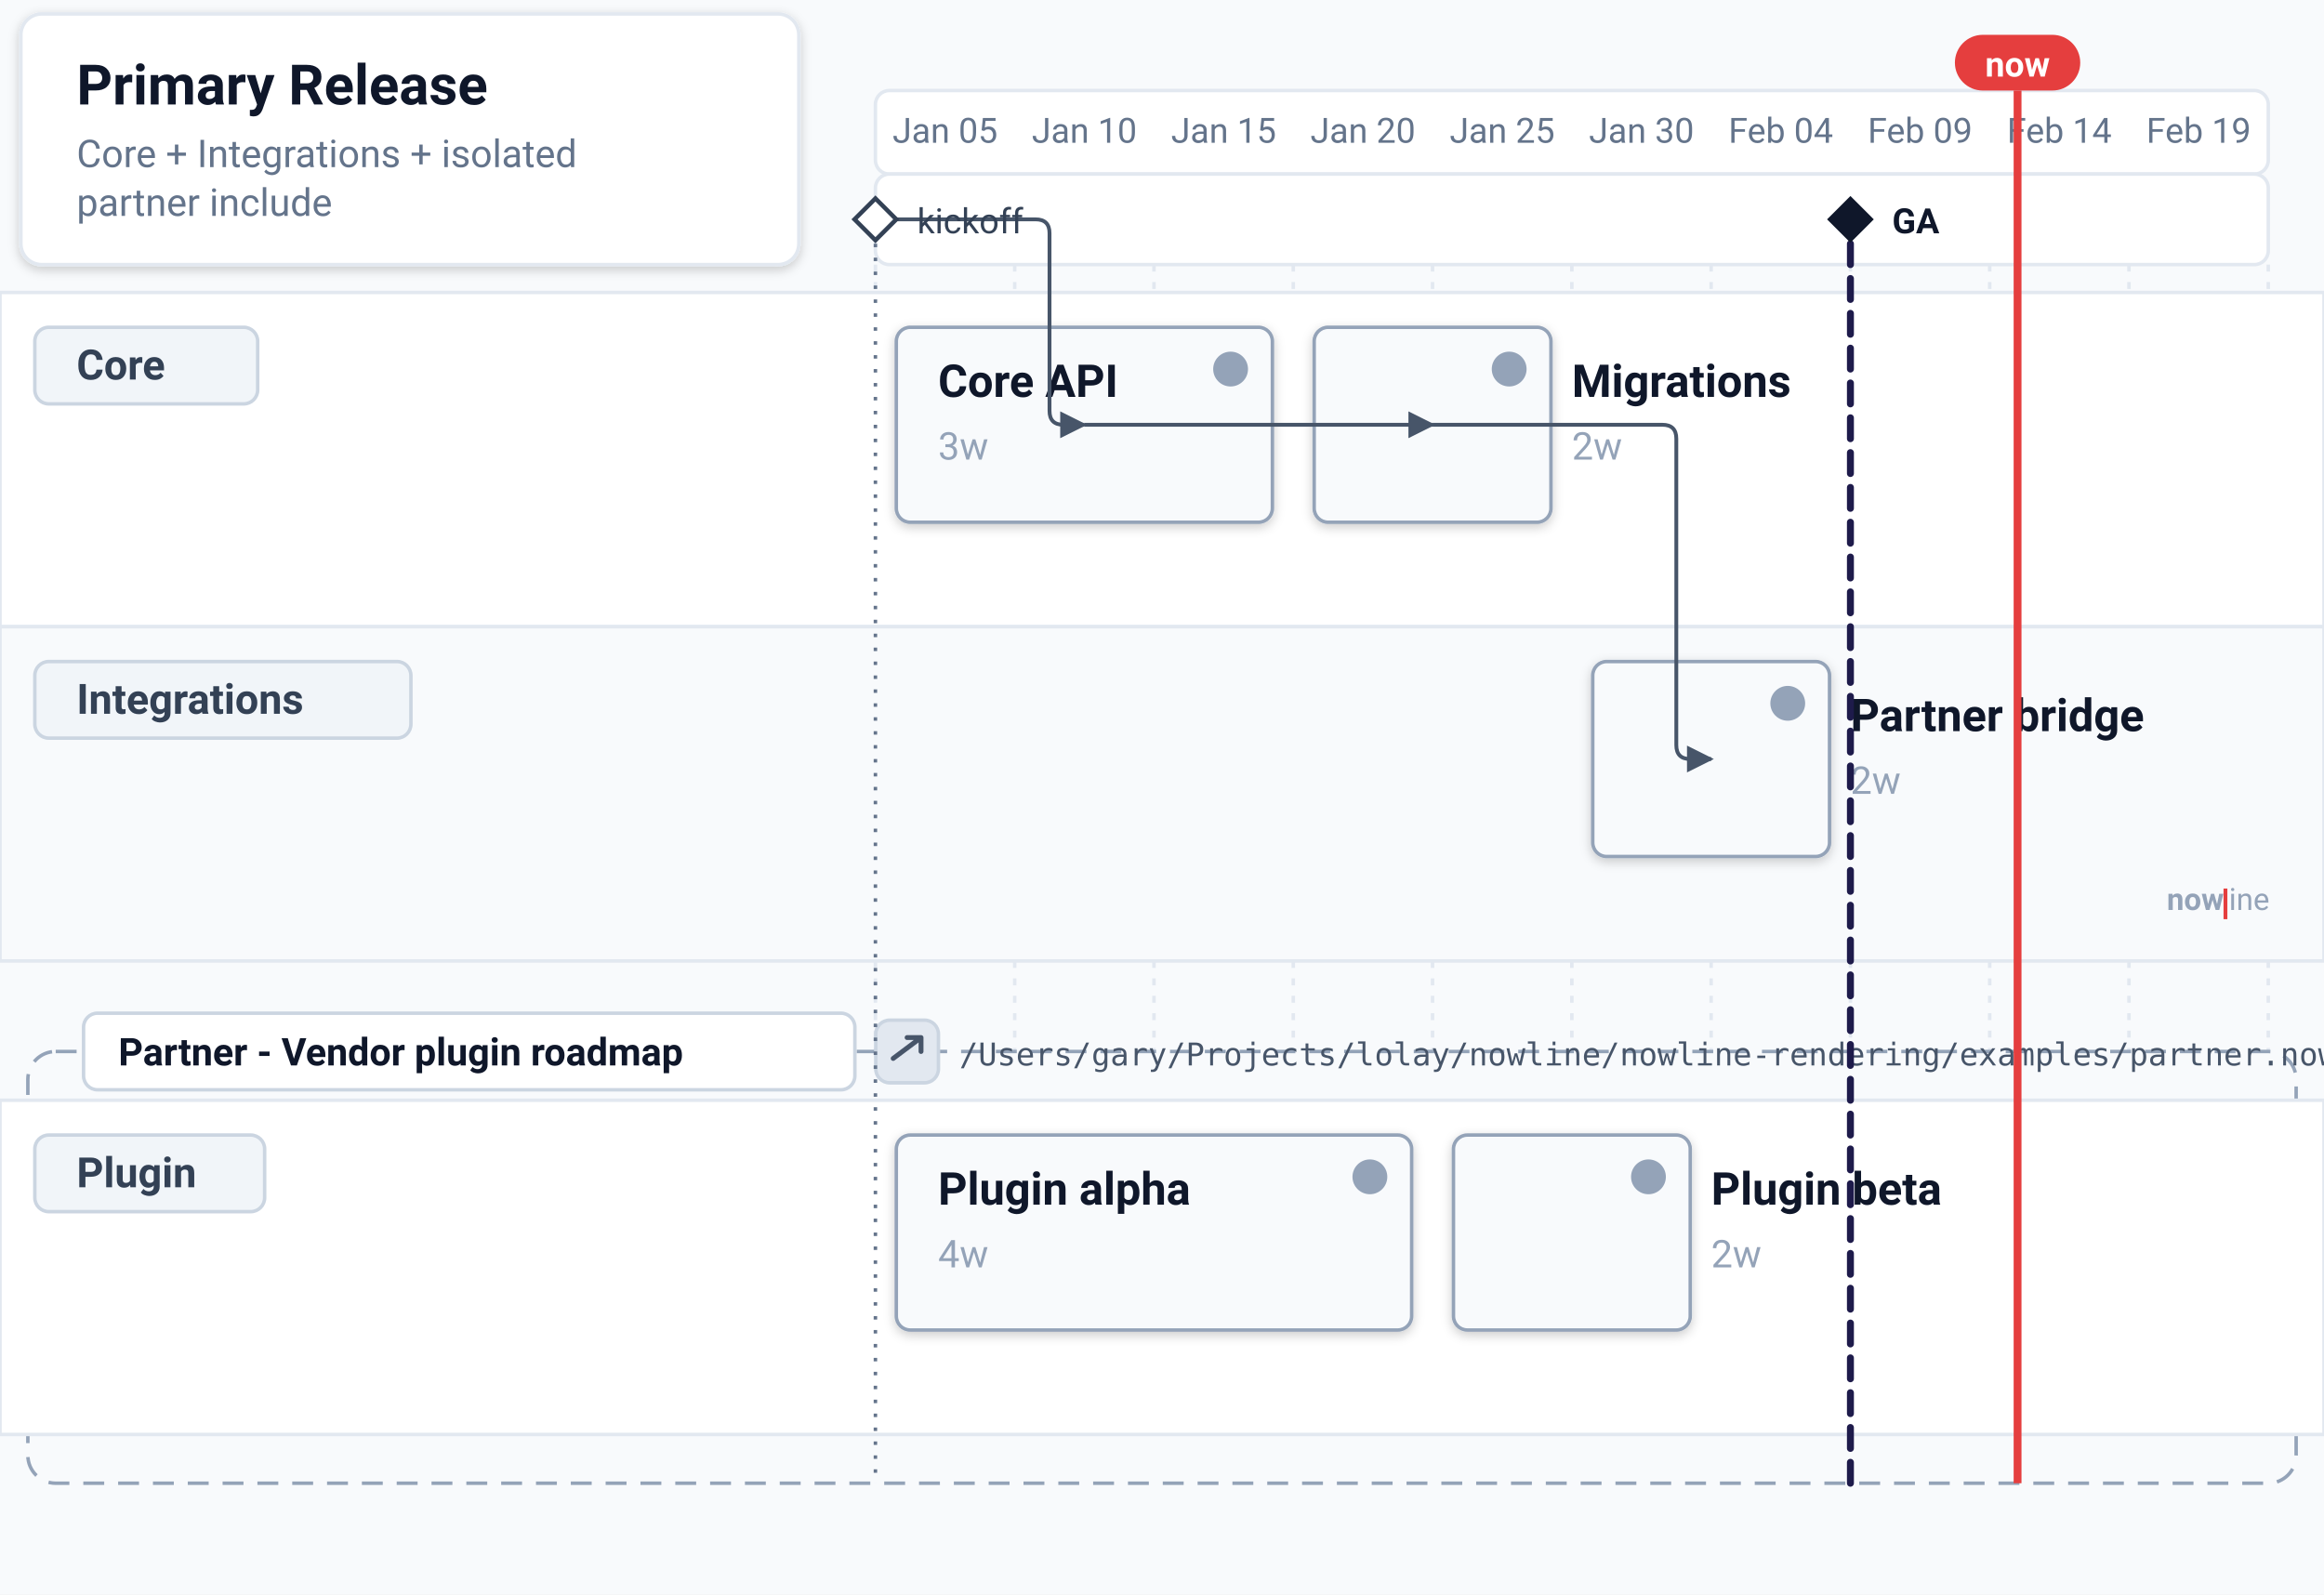
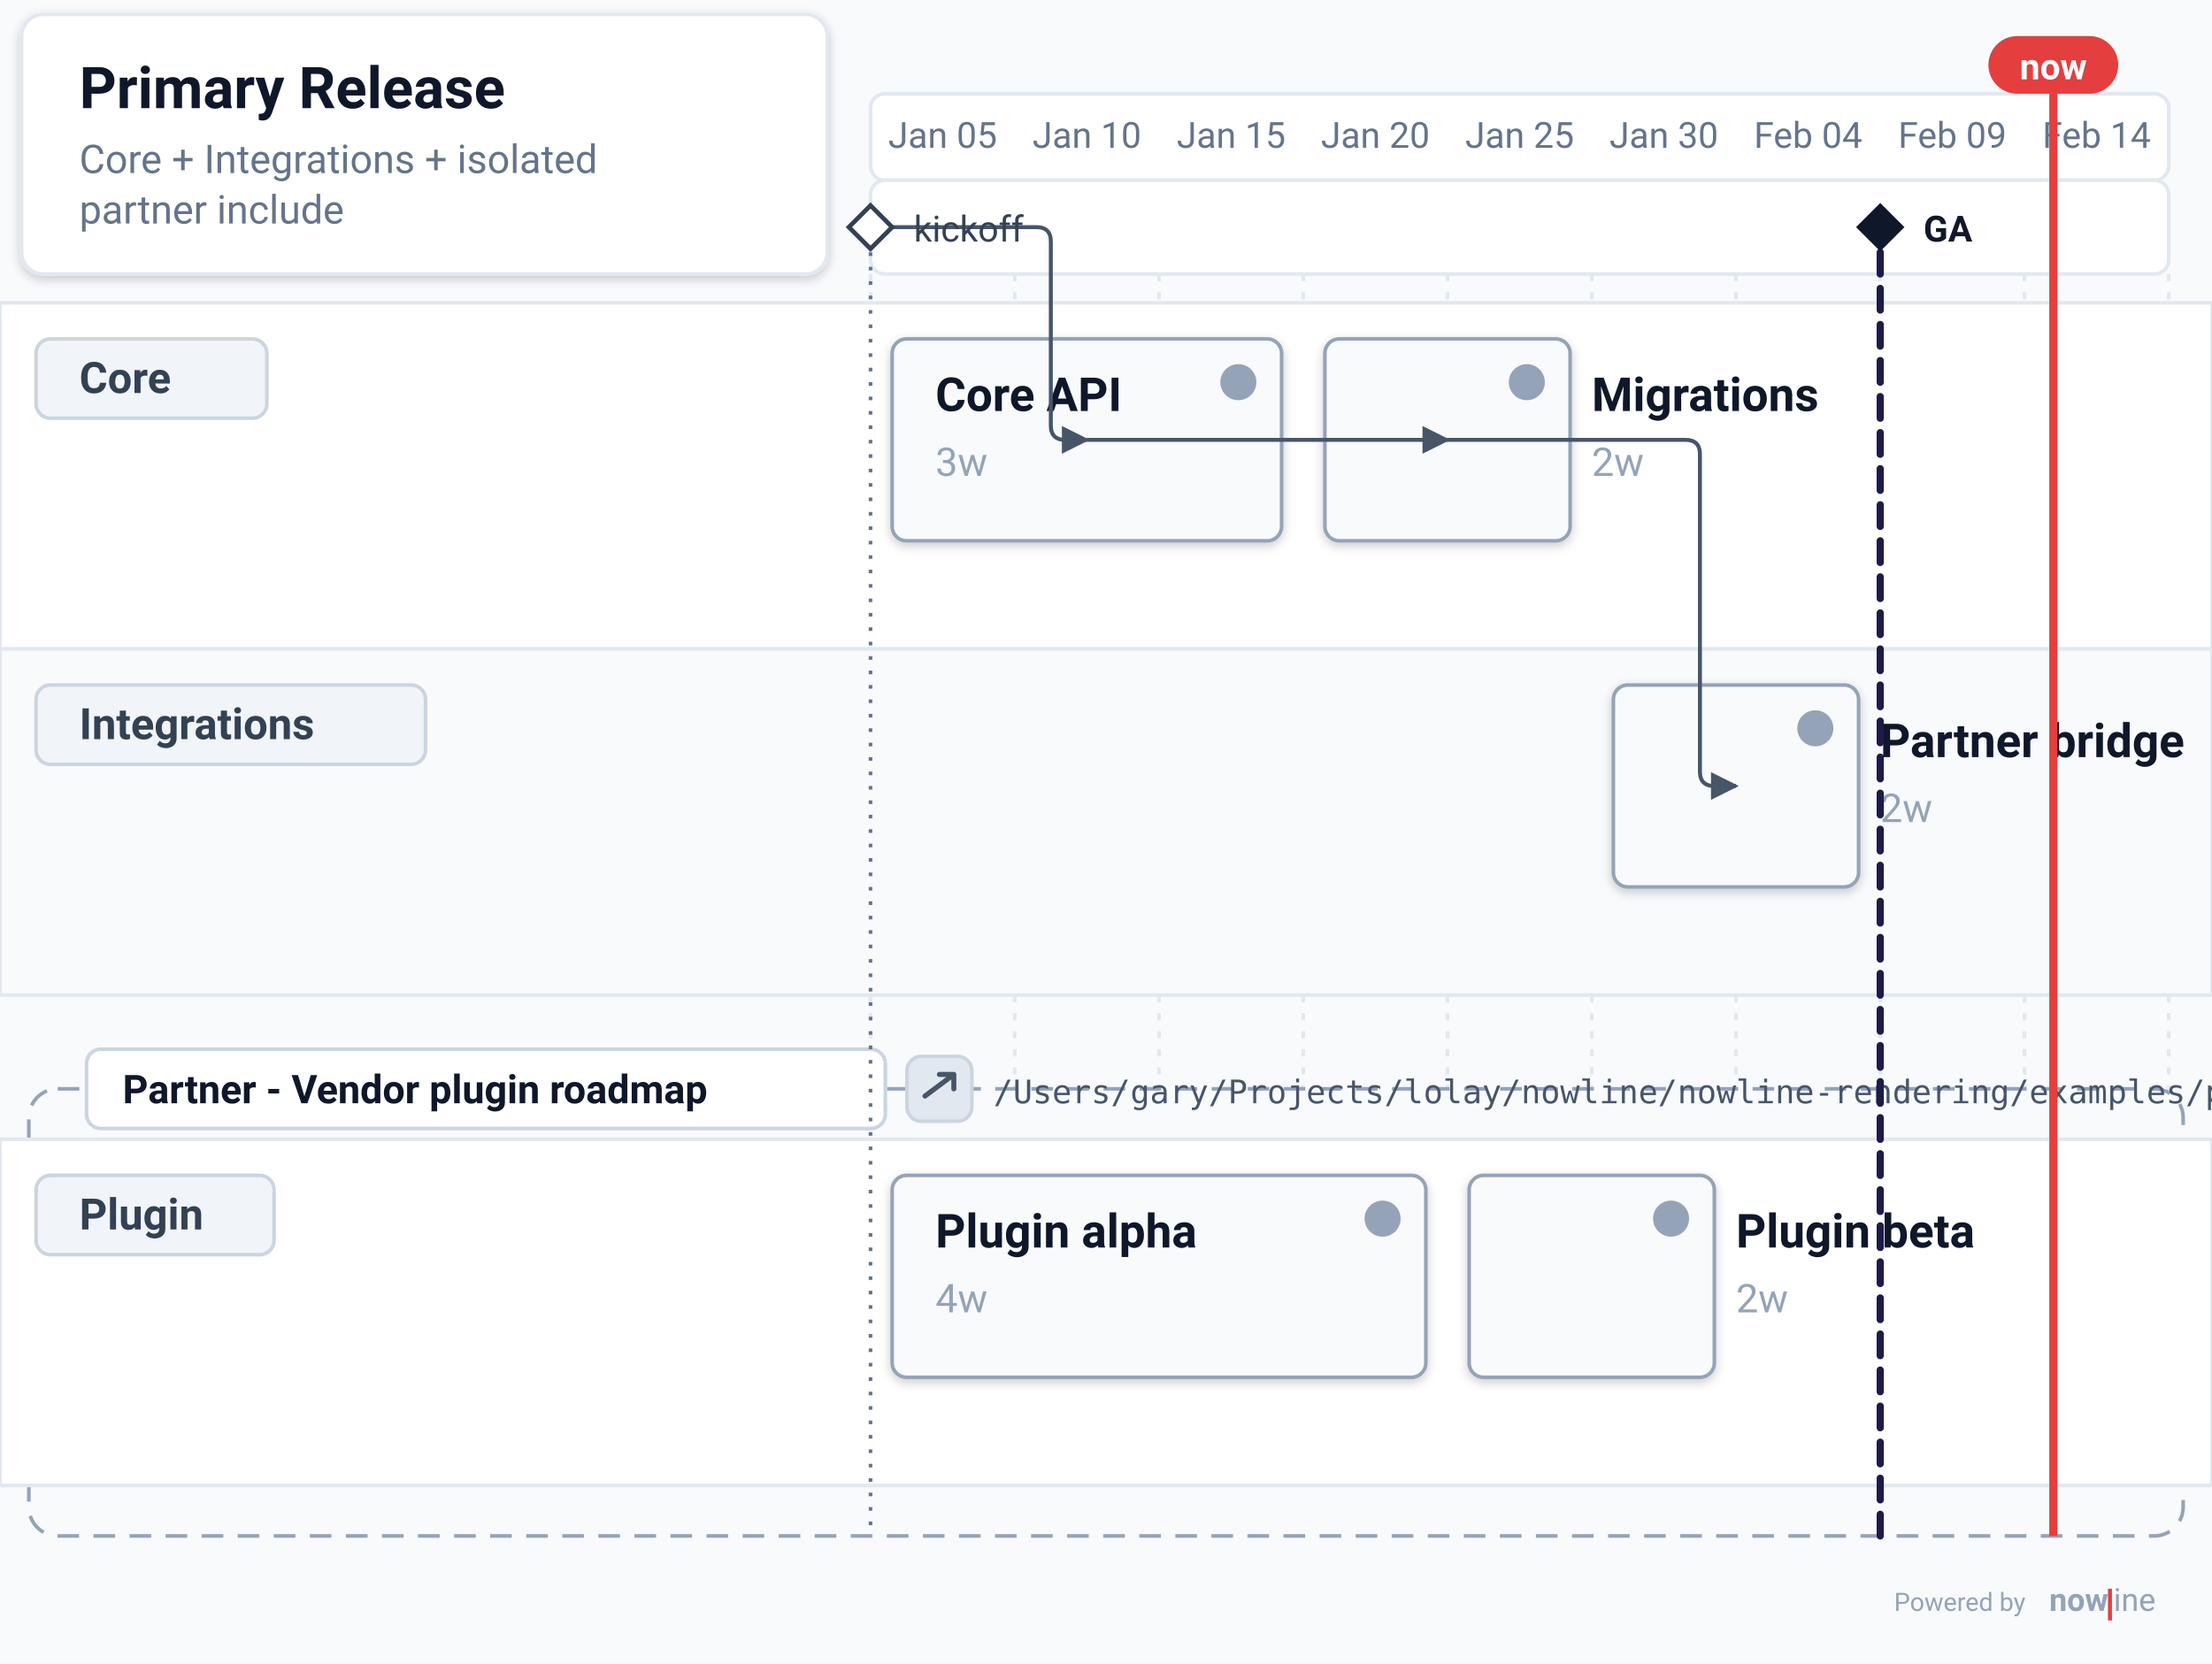
- <svg xmlns="http://www.w3.org/2000/svg" data-generator="nowline" data-theme="light" height="458" viewBox="0 0 667.4 458" width="667.4">
+ <svg xmlns="http://www.w3.org/2000/svg" data-generator="nowline" data-theme="light" height="461.44" viewBox="0 0 613.4 461.44" width="613.4">
  <defs>
    <filter height="200%" id="nl-0-root-shadow-subtle" width="200%" x="-50%" y="-50%">
      <feGaussianBlur in="SourceAlpha" stdDeviation="1.5" />
      <feOffset dx="0" dy="1" result="offsetblur" />
      <feComponentTransfer>
        <feFuncA type="linear" slope="0.2" />
      </feComponentTransfer>
      <feMerge>
        <feMergeNode />
        <feMergeNode in="SourceGraphic" />
      </feMerge>
    </filter>
    <filter height="200%" id="nl-0-root-shadow-fuzzy" width="200%" x="-50%" y="-50%">
      <feGaussianBlur in="SourceAlpha" stdDeviation="5" />
      <feOffset dx="0" dy="3" result="offsetblur" />
      <feComponentTransfer>
        <feFuncA type="linear" slope="0.3" />
      </feComponentTransfer>
      <feMerge>
        <feMergeNode />
        <feMergeNode in="SourceGraphic" />
      </feMerge>
    </filter>
    <filter height="200%" id="nl-0-root-shadow-hard" width="200%" x="-50%" y="-50%">
      <feGaussianBlur in="SourceAlpha" stdDeviation="0" />
      <feOffset dx="2" dy="2" result="offsetblur" />
      <feComponentTransfer>
        <feFuncA type="linear" slope="0.45" />
      </feComponentTransfer>
      <feMerge>
        <feMergeNode />
        <feMergeNode in="SourceGraphic" />
      </feMerge>
    </filter>
    <marker id="nl-arrow" viewBox="0 0 10 10" refX="9" refY="5" markerWidth="7" markerHeight="7" orient="auto">
      <path d="M 0 0 L 10 5 L 0 10 z" fill="#475569" />
    </marker>
    <marker id="nl-arrow-light" viewBox="0 0 10 10" refX="9" refY="5" markerWidth="7" markerHeight="7" orient="auto">
      <path d="M 0 0 L 10 5 L 0 10 z" fill="#94a3b8" />
    </marker>
    <marker id="nl-arrow-dark" viewBox="0 0 10 10" refX="9" refY="5" markerWidth="7" markerHeight="7" orient="auto">
      <path d="M 0 0 L 10 5 L 0 10 z" fill="#0f172a" />
    </marker>
  </defs>
-   <rect fill="#f8fafc" height="458" width="667.4" x="0" y="0" />
+   <rect fill="#f8fafc" height="461.44" width="613.4" x="0" y="0" />
  <g data-layer="timeline">
-     <rect fill="#ffffff" height="24" rx="4" ry="4" stroke="#e2e8f0" stroke-width="1" width="400" x="251.4" y="26" />
-     <rect fill="#ffffff" height="26" rx="4" ry="4" stroke="#e2e8f0" stroke-width="1" width="400" x="251.4" y="50" />
-     <text fill="#64748b" font-family="system-ui, -apple-system, &quot;Segoe UI&quot;, Roboto, sans-serif" font-size="10" text-anchor="middle" x="271.4" y="41">Jan 05</text>
-     <line stroke="#e2e8f0" stroke-dasharray="2 3" stroke-width="1" x1="251.4" x2="251.4" y1="76" y2="426" />
-     <text fill="#64748b" font-family="system-ui, -apple-system, &quot;Segoe UI&quot;, Roboto, sans-serif" font-size="10" text-anchor="middle" x="311.4" y="41">Jan 10</text>
-     <line stroke="#e2e8f0" stroke-dasharray="2 3" stroke-width="1" x1="291.4" x2="291.4" y1="76" y2="426" />
-     <text fill="#64748b" font-family="system-ui, -apple-system, &quot;Segoe UI&quot;, Roboto, sans-serif" font-size="10" text-anchor="middle" x="351.4" y="41">Jan 15</text>
-     <line stroke="#e2e8f0" stroke-dasharray="2 3" stroke-width="1" x1="331.4" x2="331.4" y1="76" y2="426" />
-     <text fill="#64748b" font-family="system-ui, -apple-system, &quot;Segoe UI&quot;, Roboto, sans-serif" font-size="10" text-anchor="middle" x="391.4" y="41">Jan 20</text>
-     <line stroke="#e2e8f0" stroke-dasharray="2 3" stroke-width="1" x1="371.4" x2="371.4" y1="76" y2="426" />
-     <text fill="#64748b" font-family="system-ui, -apple-system, &quot;Segoe UI&quot;, Roboto, sans-serif" font-size="10" text-anchor="middle" x="431.4" y="41">Jan 25</text>
-     <line stroke="#e2e8f0" stroke-dasharray="2 3" stroke-width="1" x1="411.4" x2="411.4" y1="76" y2="426" />
-     <text fill="#64748b" font-family="system-ui, -apple-system, &quot;Segoe UI&quot;, Roboto, sans-serif" font-size="10" text-anchor="middle" x="471.4" y="41">Jan 30</text>
-     <line stroke="#e2e8f0" stroke-dasharray="2 3" stroke-width="1" x1="451.4" x2="451.4" y1="76" y2="426" />
-     <text fill="#64748b" font-family="system-ui, -apple-system, &quot;Segoe UI&quot;, Roboto, sans-serif" font-size="10" text-anchor="middle" x="511.4" y="41">Feb 04</text>
-     <line stroke="#e2e8f0" stroke-dasharray="2 3" stroke-width="1" x1="491.4" x2="491.4" y1="76" y2="426" />
-     <text fill="#64748b" font-family="system-ui, -apple-system, &quot;Segoe UI&quot;, Roboto, sans-serif" font-size="10" text-anchor="middle" x="551.4" y="41">Feb 09</text>
-     <line stroke="#e2e8f0" stroke-dasharray="2 3" stroke-width="1" x1="531.4" x2="531.4" y1="76" y2="426" />
-     <text fill="#64748b" font-family="system-ui, -apple-system, &quot;Segoe UI&quot;, Roboto, sans-serif" font-size="10" text-anchor="middle" x="591.4" y="41">Feb 14</text>
-     <line stroke="#e2e8f0" stroke-dasharray="2 3" stroke-width="1" x1="571.4" x2="571.4" y1="76" y2="426" />
-     <text fill="#64748b" font-family="system-ui, -apple-system, &quot;Segoe UI&quot;, Roboto, sans-serif" font-size="10" text-anchor="middle" x="631.4" y="41">Feb 19</text>
-     <line stroke="#e2e8f0" stroke-dasharray="2 3" stroke-width="1" x1="611.4" x2="611.4" y1="76" y2="426" />
-     <line stroke="#e2e8f0" stroke-dasharray="2 3" stroke-width="1" x1="651.4" x2="651.4" y1="76" y2="426" />
+     <rect fill="#ffffff" height="24" rx="4" ry="4" stroke="#e2e8f0" stroke-width="1" width="360" x="241.4" y="26" />
+     <rect fill="#ffffff" height="26" rx="4" ry="4" stroke="#e2e8f0" stroke-width="1" width="360" x="241.4" y="50" />
+     <text fill="#64748b" font-family="system-ui, -apple-system, &quot;Segoe UI&quot;, Roboto, sans-serif" font-size="10" text-anchor="middle" x="261.4" y="41">Jan 05</text>
+     <line stroke="#e2e8f0" stroke-dasharray="2 3" stroke-width="1" x1="241.4" x2="241.4" y1="76" y2="426" />
+     <text fill="#64748b" font-family="system-ui, -apple-system, &quot;Segoe UI&quot;, Roboto, sans-serif" font-size="10" text-anchor="middle" x="301.4" y="41">Jan 10</text>
+     <line stroke="#e2e8f0" stroke-dasharray="2 3" stroke-width="1" x1="281.4" x2="281.4" y1="76" y2="426" />
+     <text fill="#64748b" font-family="system-ui, -apple-system, &quot;Segoe UI&quot;, Roboto, sans-serif" font-size="10" text-anchor="middle" x="341.4" y="41">Jan 15</text>
+     <line stroke="#e2e8f0" stroke-dasharray="2 3" stroke-width="1" x1="321.4" x2="321.4" y1="76" y2="426" />
+     <text fill="#64748b" font-family="system-ui, -apple-system, &quot;Segoe UI&quot;, Roboto, sans-serif" font-size="10" text-anchor="middle" x="381.4" y="41">Jan 20</text>
+     <line stroke="#e2e8f0" stroke-dasharray="2 3" stroke-width="1" x1="361.4" x2="361.4" y1="76" y2="426" />
+     <text fill="#64748b" font-family="system-ui, -apple-system, &quot;Segoe UI&quot;, Roboto, sans-serif" font-size="10" text-anchor="middle" x="421.4" y="41">Jan 25</text>
+     <line stroke="#e2e8f0" stroke-dasharray="2 3" stroke-width="1" x1="401.4" x2="401.4" y1="76" y2="426" />
+     <text fill="#64748b" font-family="system-ui, -apple-system, &quot;Segoe UI&quot;, Roboto, sans-serif" font-size="10" text-anchor="middle" x="461.4" y="41">Jan 30</text>
+     <line stroke="#e2e8f0" stroke-dasharray="2 3" stroke-width="1" x1="441.4" x2="441.4" y1="76" y2="426" />
+     <text fill="#64748b" font-family="system-ui, -apple-system, &quot;Segoe UI&quot;, Roboto, sans-serif" font-size="10" text-anchor="middle" x="501.4" y="41">Feb 04</text>
+     <line stroke="#e2e8f0" stroke-dasharray="2 3" stroke-width="1" x1="481.4" x2="481.4" y1="76" y2="426" />
+     <text fill="#64748b" font-family="system-ui, -apple-system, &quot;Segoe UI&quot;, Roboto, sans-serif" font-size="10" text-anchor="middle" x="541.4" y="41">Feb 09</text>
+     <line stroke="#e2e8f0" stroke-dasharray="2 3" stroke-width="1" x1="521.4" x2="521.4" y1="76" y2="426" />
+     <text fill="#64748b" font-family="system-ui, -apple-system, &quot;Segoe UI&quot;, Roboto, sans-serif" font-size="10" text-anchor="middle" x="581.4" y="41">Feb 14</text>
+     <line stroke="#e2e8f0" stroke-dasharray="2 3" stroke-width="1" x1="561.4" x2="561.4" y1="76" y2="426" />
+     <line stroke="#e2e8f0" stroke-dasharray="2 3" stroke-width="1" x1="601.4" x2="601.4" y1="76" y2="426" />
  </g>
  <g data-id="core" data-layer="swimlane">
-     <rect fill="#ffffff" height="96" stroke="#e2e8f0" stroke-width="1" width="667.4" x="0" y="84" />
+     <rect fill="#ffffff" height="96" stroke="#e2e8f0" stroke-width="1" width="613.4" x="0" y="84" />
    <rect fill="#f1f5f9" height="22" rx="4" ry="4" stroke="#cbd5e1" stroke-width="1" width="64" x="10" y="94" />
    <text fill="#334155" font-family="system-ui, -apple-system, &quot;Segoe UI&quot;, Roboto, sans-serif" font-size="12" font-weight="600" x="22" y="109">Core</text>
    <g data-id="core-api" data-layer="item">
-       <rect fill="#f8fafc" filter="url(#nl-0-root-shadow-subtle)" height="56" rx="4" ry="4" stroke="#94a3b8" stroke-width="1" width="108" x="257.4" y="94" />
-       <circle cx="353.4" cy="106" fill="#94a3b8" r="5" />
-       <text fill="#0f172a" font-family="system-ui, -apple-system, &quot;Segoe UI&quot;, Roboto, sans-serif" font-size="13" font-weight="600" x="269.4" y="114">Core API</text>
-       <text fill="#94a3b8" font-family="system-ui, -apple-system, &quot;Segoe UI&quot;, Roboto, sans-serif" font-size="11" x="269.4" y="132">3w</text>
+       <rect fill="#f8fafc" filter="url(#nl-0-root-shadow-subtle)" height="56" rx="4" ry="4" stroke="#94a3b8" stroke-width="1" width="108" x="247.4" y="94" />
+       <circle cx="343.4" cy="106" fill="#94a3b8" r="5" />
+       <text fill="#0f172a" font-family="system-ui, -apple-system, &quot;Segoe UI&quot;, Roboto, sans-serif" font-size="13" font-weight="600" x="259.4" y="114">Core API</text>
+       <text fill="#94a3b8" font-family="system-ui, -apple-system, &quot;Segoe UI&quot;, Roboto, sans-serif" font-size="11" x="259.4" y="132">3w</text>
    </g>
    <g data-id="migrations" data-layer="item">
-       <rect fill="#f8fafc" filter="url(#nl-0-root-shadow-subtle)" height="56" rx="4" ry="4" stroke="#94a3b8" stroke-width="1" width="68" x="377.4" y="94" />
-       <circle cx="433.4" cy="106" fill="#94a3b8" r="5" />
-       <text fill="#0f172a" font-family="system-ui, -apple-system, &quot;Segoe UI&quot;, Roboto, sans-serif" font-size="13" font-weight="600" x="451.4" y="114">Migrations</text>
-       <text fill="#94a3b8" font-family="system-ui, -apple-system, &quot;Segoe UI&quot;, Roboto, sans-serif" font-size="11" x="451.4" y="132">2w</text>
+       <rect fill="#f8fafc" filter="url(#nl-0-root-shadow-subtle)" height="56" rx="4" ry="4" stroke="#94a3b8" stroke-width="1" width="68" x="367.4" y="94" />
+       <circle cx="423.4" cy="106" fill="#94a3b8" r="5" />
+       <text fill="#0f172a" font-family="system-ui, -apple-system, &quot;Segoe UI&quot;, Roboto, sans-serif" font-size="13" font-weight="600" x="441.4" y="114">Migrations</text>
+       <text fill="#94a3b8" font-family="system-ui, -apple-system, &quot;Segoe UI&quot;, Roboto, sans-serif" font-size="11" x="441.4" y="132">2w</text>
    </g>
  </g>
  <g data-id="integrations" data-layer="swimlane">
-     <rect fill="#f8fafc" height="96" stroke="#e2e8f0" stroke-width="1" width="667.4" x="0" y="180" />
+     <rect fill="#f8fafc" height="96" stroke="#e2e8f0" stroke-width="1" width="613.4" x="0" y="180" />
    <rect fill="#f1f5f9" height="22" rx="4" ry="4" stroke="#cbd5e1" stroke-width="1" width="108" x="10" y="190" />
    <text fill="#334155" font-family="system-ui, -apple-system, &quot;Segoe UI&quot;, Roboto, sans-serif" font-size="12" font-weight="600" x="22" y="205">Integrations</text>
    <g data-id="bridge" data-layer="item">
-       <rect fill="#f8fafc" filter="url(#nl-0-root-shadow-subtle)" height="56" rx="4" ry="4" stroke="#94a3b8" stroke-width="1" width="68" x="457.4" y="190" />
-       <circle cx="513.4" cy="202" fill="#94a3b8" r="5" />
-       <text fill="#0f172a" font-family="system-ui, -apple-system, &quot;Segoe UI&quot;, Roboto, sans-serif" font-size="13" font-weight="600" x="531.4" y="210">Partner bridge</text>
-       <text fill="#94a3b8" font-family="system-ui, -apple-system, &quot;Segoe UI&quot;, Roboto, sans-serif" font-size="11" x="531.4" y="228">2w</text>
+       <rect fill="#f8fafc" filter="url(#nl-0-root-shadow-subtle)" height="56" rx="4" ry="4" stroke="#94a3b8" stroke-width="1" width="68" x="447.4" y="190" />
+       <circle cx="503.4" cy="202" fill="#94a3b8" r="5" />
+       <text fill="#0f172a" font-family="system-ui, -apple-system, &quot;Segoe UI&quot;, Roboto, sans-serif" font-size="13" font-weight="600" x="521.4" y="210">Partner bridge</text>
+       <text fill="#94a3b8" font-family="system-ui, -apple-system, &quot;Segoe UI&quot;, Roboto, sans-serif" font-size="11" x="521.4" y="228">2w</text>
    </g>
  </g>
  <g data-layer="include">
-     <rect fill="#f8fafc" height="124" rx="8" ry="8" stroke="#94a3b8" stroke-dasharray="6 4" stroke-width="1" width="651.4" x="8" y="302" />
+     <rect fill="#f8fafc" height="124" rx="8" ry="8" stroke="#94a3b8" stroke-dasharray="6 4" stroke-width="1" width="597.4" x="8" y="302" />
    <g data-id="plugin" data-layer="swimlane">
-       <rect fill="#ffffff" height="96" stroke="#e2e8f0" stroke-width="1" width="667.4" x="0" y="316" />
+       <rect fill="#ffffff" height="96" stroke="#e2e8f0" stroke-width="1" width="613.4" x="0" y="316" />
      <rect fill="#f1f5f9" height="22" rx="4" ry="4" stroke="#cbd5e1" stroke-width="1" width="66" x="10" y="326" />
      <text fill="#334155" font-family="system-ui, -apple-system, &quot;Segoe UI&quot;, Roboto, sans-serif" font-size="12" font-weight="600" x="22" y="341">Plugin</text>
      <g data-id="plugin-alpha" data-layer="item">
-         <rect fill="#f8fafc" filter="url(#nl-0-root-shadow-subtle)" height="56" rx="4" ry="4" stroke="#94a3b8" stroke-width="1" width="148" x="257.4" y="326" />
-         <circle cx="393.4" cy="338" fill="#94a3b8" r="5" />
-         <text fill="#0f172a" font-family="system-ui, -apple-system, &quot;Segoe UI&quot;, Roboto, sans-serif" font-size="13" font-weight="600" x="269.4" y="346">Plugin alpha</text>
-         <text fill="#94a3b8" font-family="system-ui, -apple-system, &quot;Segoe UI&quot;, Roboto, sans-serif" font-size="11" x="269.4" y="364">4w</text>
+         <rect fill="#f8fafc" filter="url(#nl-0-root-shadow-subtle)" height="56" rx="4" ry="4" stroke="#94a3b8" stroke-width="1" width="148" x="247.4" y="326" />
+         <circle cx="383.4" cy="338" fill="#94a3b8" r="5" />
+         <text fill="#0f172a" font-family="system-ui, -apple-system, &quot;Segoe UI&quot;, Roboto, sans-serif" font-size="13" font-weight="600" x="259.4" y="346">Plugin alpha</text>
+         <text fill="#94a3b8" font-family="system-ui, -apple-system, &quot;Segoe UI&quot;, Roboto, sans-serif" font-size="11" x="259.4" y="364">4w</text>
      </g>
      <g data-id="plugin-beta" data-layer="item">
-         <rect fill="#f8fafc" filter="url(#nl-0-root-shadow-subtle)" height="56" rx="4" ry="4" stroke="#94a3b8" stroke-width="1" width="68" x="417.4" y="326" />
-         <circle cx="473.4" cy="338" fill="#94a3b8" r="5" />
-         <text fill="#0f172a" font-family="system-ui, -apple-system, &quot;Segoe UI&quot;, Roboto, sans-serif" font-size="13" font-weight="600" x="491.4" y="346">Plugin beta</text>
-         <text fill="#94a3b8" font-family="system-ui, -apple-system, &quot;Segoe UI&quot;, Roboto, sans-serif" font-size="11" x="491.4" y="364">2w</text>
+         <rect fill="#f8fafc" filter="url(#nl-0-root-shadow-subtle)" height="56" rx="4" ry="4" stroke="#94a3b8" stroke-width="1" width="68" x="407.4" y="326" />
+         <circle cx="463.4" cy="338" fill="#94a3b8" r="5" />
+         <text fill="#0f172a" font-family="system-ui, -apple-system, &quot;Segoe UI&quot;, Roboto, sans-serif" font-size="13" font-weight="600" x="481.4" y="346">Plugin beta</text>
+         <text fill="#94a3b8" font-family="system-ui, -apple-system, &quot;Segoe UI&quot;, Roboto, sans-serif" font-size="11" x="481.4" y="364">2w</text>
      </g>
    </g>
    <rect fill="#ffffff" height="22" rx="4" ry="4" stroke="#cbd5e1" stroke-width="1" width="221.5" x="24" y="291" />
    <text fill="#0f172a" font-family="system-ui, -apple-system, &quot;Segoe UI&quot;, Roboto, sans-serif" font-size="11" font-weight="600" x="34" y="306">Partner - Vendor plugin roadmap</text>
    <rect fill="#e2e8f0" height="18" rx="4" ry="4" stroke="#cbd5e1" stroke-width="1" width="18" x="251.5" y="293" />
    <path d="M256.5 304 L264.5 298 M260.5 298 L264.5 298 L264.5 302" fill="none" stroke="#475569" stroke-linecap="round" stroke-linejoin="round" stroke-width="1.4" />
    <text fill="#475569" font-family="ui-monospace, SFMono-Regular, Menlo, Consolas, monospace" font-size="9" x="275.5" y="306">/Users/gary/Projects/lolay/nowline/nowline-rendering/examples/partner.nowline</text>
  </g>
-   <path d="M251.4 63 L297.4 63 Q301.4 63 301.4 67 L301.4 118 Q301.4 122 305.4 122 L311.4 122" fill="none" marker-end="url(#nl-arrow)" stroke="#475569" stroke-linejoin="round" stroke-width="1.1" />
-   <path d="M311.4 122 L411.4 122" fill="none" marker-end="url(#nl-arrow)" stroke="#475569" stroke-linejoin="round" stroke-width="1.1" />
-   <path d="M411.4 122 L477.4 122 Q481.4 122 481.4 126 L481.4 214 Q481.4 218 485.4 218 L491.4 218" fill="none" marker-end="url(#nl-arrow)" stroke="#475569" stroke-linejoin="round" stroke-width="1.1" />
-   <line stroke="#64748b" stroke-dasharray="1 3" stroke-width="1" x1="251.4" x2="251.4" y1="70" y2="426" />
-   <line stroke="#1e1b4b" stroke-dasharray="6 4" stroke-linecap="round" stroke-width="2" x1="531.4" x2="531.4" y1="70" y2="426" />
+   <path d="M241.4 63 L287.4 63 Q291.4 63 291.4 67 L291.4 118 Q291.4 122 295.4 122 L301.4 122" fill="none" marker-end="url(#nl-arrow)" stroke="#475569" stroke-linejoin="round" stroke-width="1.1" />
+   <path d="M301.4 122 L401.4 122" fill="none" marker-end="url(#nl-arrow)" stroke="#475569" stroke-linejoin="round" stroke-width="1.1" />
+   <path d="M401.4 122 L467.4 122 Q471.4 122 471.4 126 L471.4 214 Q471.4 218 475.4 218 L481.4 218" fill="none" marker-end="url(#nl-arrow)" stroke="#475569" stroke-linejoin="round" stroke-width="1.1" />
+   <line stroke="#64748b" stroke-dasharray="1 3" stroke-width="1" x1="241.4" x2="241.4" y1="70" y2="426" />
+   <line stroke="#1e1b4b" stroke-dasharray="6 4" stroke-linecap="round" stroke-width="2" x1="521.4" x2="521.4" y1="70" y2="426" />
  <g data-id="kickoff" data-layer="anchor">
-     <path d="M251.4 57 L257.4 63 L251.4 69 L245.4 63 Z" fill="#ffffff" stroke="#334155" stroke-width="1.25" />
-     <text fill="#334155" font-family="system-ui, -apple-system, &quot;Segoe UI&quot;, Roboto, sans-serif" font-size="10" x="263.4" y="67">kickoff</text>
+     <path d="M241.4 57 L247.4 63 L241.4 69 L235.4 63 Z" fill="#ffffff" stroke="#334155" stroke-width="1.25" />
+     <text fill="#334155" font-family="system-ui, -apple-system, &quot;Segoe UI&quot;, Roboto, sans-serif" font-size="10" x="253.4" y="67">kickoff</text>
  </g>
  <g data-id="ga" data-layer="milestone">
-     <path d="M531.4 57 L537.4 63 L531.4 69 L525.4 63 Z" fill="#0f172a" stroke="#0f172a" stroke-width="1" />
-     <text fill="#0f172a" font-family="system-ui, -apple-system, &quot;Segoe UI&quot;, Roboto, sans-serif" font-size="10" font-weight="600" x="543.4" y="67">GA</text>
+     <path d="M521.4 57 L527.4 63 L521.4 69 L515.4 63 Z" fill="#0f172a" stroke="#0f172a" stroke-width="1" />
+     <text fill="#0f172a" font-family="system-ui, -apple-system, &quot;Segoe UI&quot;, Roboto, sans-serif" font-size="10" font-weight="600" x="533.4" y="67">GA</text>
  </g>
  <g data-layer="nowline">
-     <line stroke="#e53e3e" stroke-width="2.25" x1="579.4" x2="579.4" y1="26" y2="426" />
-     <rect fill="#e53e3e" height="16" rx="8" ry="8" width="36" x="561.4" y="10" />
-     <text fill="#ffffff" font-family="system-ui, -apple-system, &quot;Segoe UI&quot;, Roboto, sans-serif" font-size="10" font-weight="700" text-anchor="middle" x="579.4" y="22">now</text>
+     <line stroke="#e53e3e" stroke-width="2.25" x1="569.4" x2="569.4" y1="26" y2="426" />
+     <rect fill="#e53e3e" height="16" rx="8" ry="8" width="36" x="551.4" y="10" />
+     <text fill="#ffffff" font-family="system-ui, -apple-system, &quot;Segoe UI&quot;, Roboto, sans-serif" font-size="10" font-weight="700" text-anchor="middle" x="569.4" y="22">now</text>
  </g>
  <g data-id="nl-0-root-header" data-layer="header">
    <rect fill="#ffffff" filter="url(#nl-0-root-shadow-subtle)" height="72" rx="6" ry="6" stroke="#e2e8f0" stroke-width="1" width="223.4" x="6" y="4" />
    <text fill="#0f172a" font-family="system-ui, -apple-system, &quot;Segoe UI&quot;, Roboto, sans-serif" font-size="16" font-weight="600" x="22" y="30">Primary Release</text>
    <text fill="#64748b" font-family="system-ui, -apple-system, &quot;Segoe UI&quot;, Roboto, sans-serif" font-size="11" x="22" y="48">Core + Integrations + isolated</text>
    <text fill="#64748b" font-family="system-ui, -apple-system, &quot;Segoe UI&quot;, Roboto, sans-serif" font-size="11" x="22" y="62">partner include</text>
  </g>
-   <a aria-label="Made with Nowline" href="https://nowline.io" rel="noopener" target="_blank">
+   <a aria-label="Powered by nowline" href="https://nowline.io" rel="noopener" target="_blank">
    <g data-layer="attribution">
-       <g transform="translate(622.27 252.56) scale(0.22)">
-         <text fill="#94a3b8" font-family="system-ui, -apple-system, &quot;Segoe UI&quot;, Roboto, sans-serif" font-size="40" font-weight="700" x="0" y="40">now</text>
-         <rect fill="#e53e3e" height="40" width="5" x="74" y="12" />
-         <text fill="#94a3b8" font-family="system-ui, -apple-system, &quot;Segoe UI&quot;, Roboto, sans-serif" font-size="40" font-weight="400" x="81" y="40">ine</text>
+       <g transform="translate(525.24 438) scale(0.22)">
+         <text fill="#94a3b8" font-family="system-ui, -apple-system, &quot;Segoe UI&quot;, Roboto, sans-serif" font-size="32" font-weight="400" x="0" y="40">Powered by</text>
+         <text fill="#94a3b8" font-family="system-ui, -apple-system, &quot;Segoe UI&quot;, Roboto, sans-serif" font-size="40" font-weight="700" x="195.6" y="40">now</text>
+         <rect fill="#e53e3e" height="40" width="5" x="269.6" y="12" />
+         <text fill="#94a3b8" font-family="system-ui, -apple-system, &quot;Segoe UI&quot;, Roboto, sans-serif" font-size="40" font-weight="400" x="276.6" y="40">ine</text>
      </g>
    </g>
  </a>
</svg>
